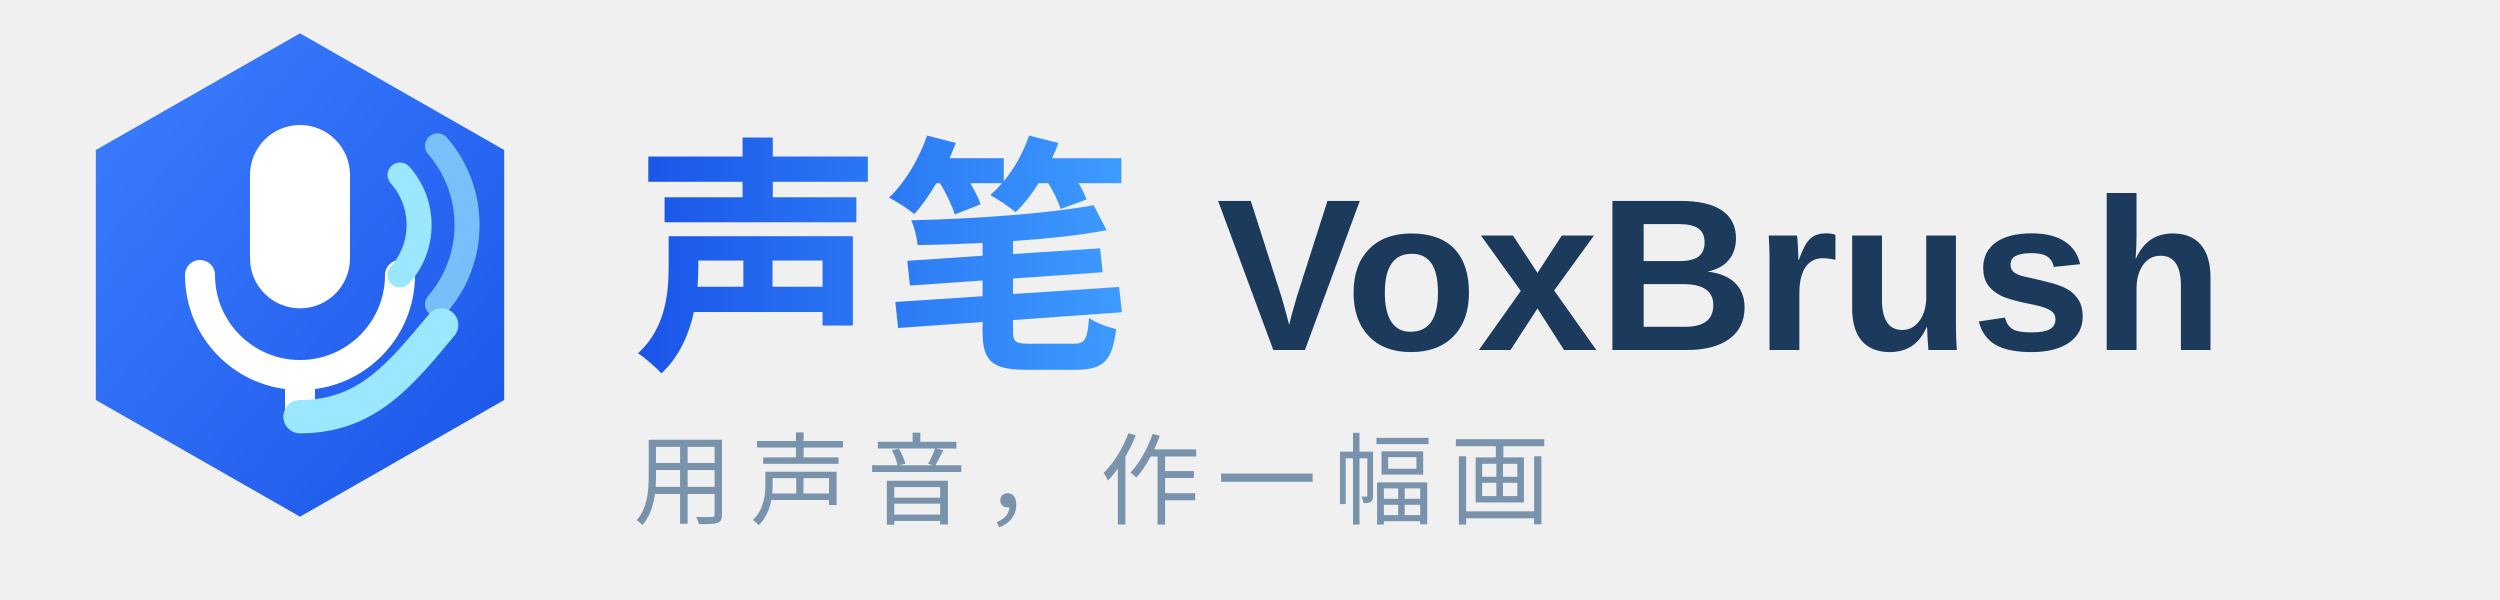
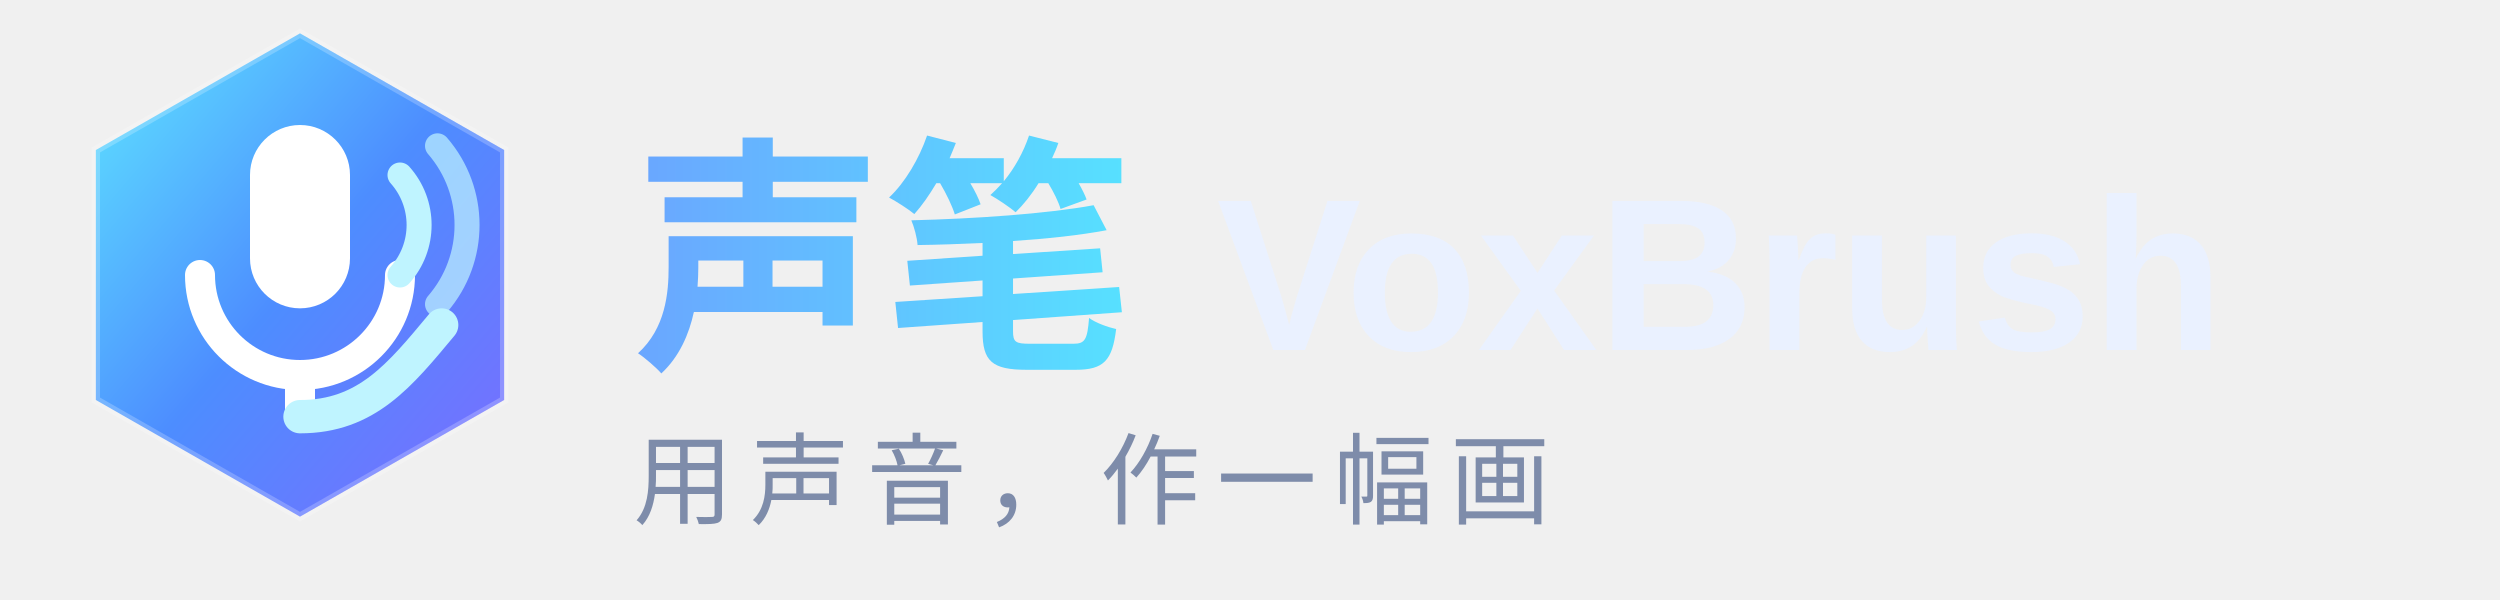
<svg xmlns="http://www.w3.org/2000/svg" viewBox="0 0 300 72" role="img" aria-label="声笔 VoxBrush">
  <defs>
    <linearGradient id="qg" x1="0" y1="0" x2="1" y2="1">
-       <stop offset="0" stop-color="#3D7FFF" />
-       <stop offset="1" stop-color="#1A55E8" />
+       <stop offset="0" stop-color="#5EE7FF" />
+       <stop offset=".5" stop-color="#4D8DFF" />
+       <stop offset="1" stop-color="#7C6BFF" />
    </linearGradient>
    <linearGradient id="tg" x1="0" y1="0" x2="1" y2="0">
-       <stop offset="0" stop-color="#1A55E8" />
-       <stop offset="1" stop-color="#3D9BFF" />
+       <stop offset="0" stop-color="#6AA6FF" />
+       <stop offset="1" stop-color="#57E0FF" />
    </linearGradient>
  </defs>
  <g transform="translate(4 4)">
    <path d="M32 0 L56.5 14 V44 L32 58 L7.5 44 V14 Z" fill="url(#qg)" />
+     <path d="M32 0 L56.5 14 V44 L32 58 L7.5 44 V14 Z" fill="none" stroke="#ffffff" stroke-opacity=".22" stroke-width="1" />
    <rect x="26" y="11" width="12" height="22" rx="6" fill="#ffffff" />
    <path d="M20 29 a12 12 0 0 0 24 0" fill="none" stroke="#ffffff" stroke-width="3.6" stroke-linecap="round" />
    <line x1="32" y1="41.5" x2="32" y2="46" stroke="#ffffff" stroke-width="3.6" stroke-linecap="round" />
-     <path d="M32 46 C 40 46, 44 41, 49 35" fill="none" stroke="#9BE7FF" stroke-width="4" stroke-linecap="round" />
-     <path d="M44 17 a9 9 0 0 1 0 12" fill="none" stroke="#9BE7FF" stroke-width="3" stroke-linecap="round" />
-     <path d="M48.5 13.5 a14.5 14.5 0 0 1 0 19" fill="none" stroke="#9BE7FF" stroke-width="3" stroke-linecap="round" opacity="0.7" />
+     <path d="M32 46 C 40 46, 44 41, 49 35" fill="none" stroke="#BFF4FF" stroke-width="4" stroke-linecap="round" />
+     <path d="M44 17 a9 9 0 0 1 0 12" fill="none" stroke="#BFF4FF" stroke-width="3" stroke-linecap="round" />
+     <path d="M48.5 13.5 a14.5 14.5 0 0 1 0 19" fill="none" stroke="#BFF4FF" stroke-width="3" stroke-linecap="round" opacity="0.7" />
  </g>
  <text x="76" y="42" font-family="'PingFang SC','Microsoft YaHei',sans-serif" font-size="30" font-weight="700" fill="url(#tg)">声笔</text>
-   <text x="146" y="42" font-family="'Helvetica Neue',Arial,sans-serif" font-size="26" font-weight="600" fill="#1B3A5C">VoxBrush</text>
-   <text x="76" y="62" font-family="'PingFang SC',sans-serif" font-size="12" fill="#7A93AD" letter-spacing="2">用声音，作一幅画</text>
+   <text x="146" y="42" font-family="'Helvetica Neue',Arial,sans-serif" font-size="26" font-weight="600" fill="#EAF1FF">VoxBrush</text>
+   <text x="76" y="62" font-family="'PingFang SC',sans-serif" font-size="12" fill="#7E8CAA" letter-spacing="2">用声音，作一幅画</text>
</svg>
